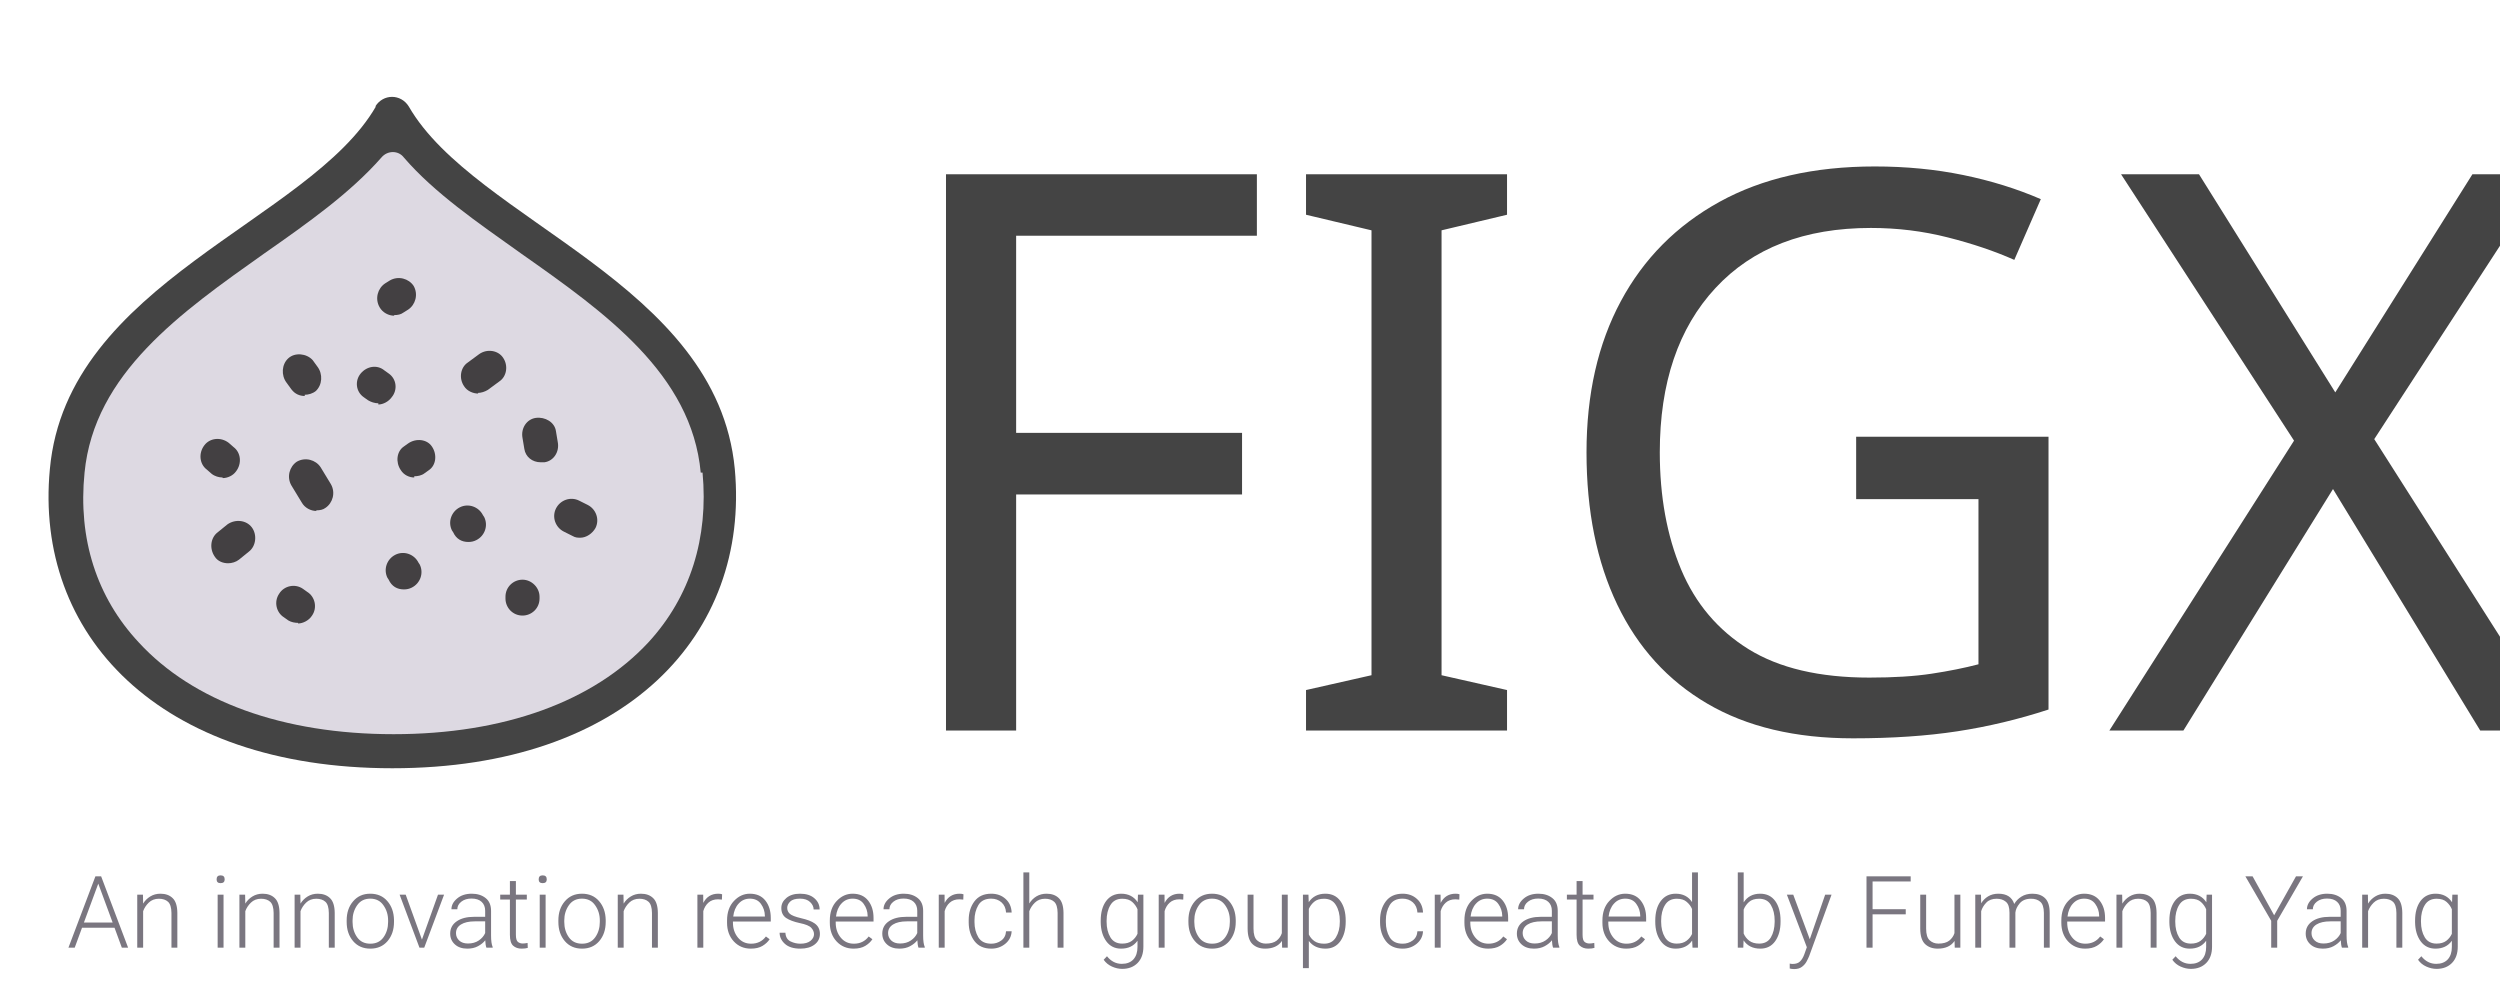
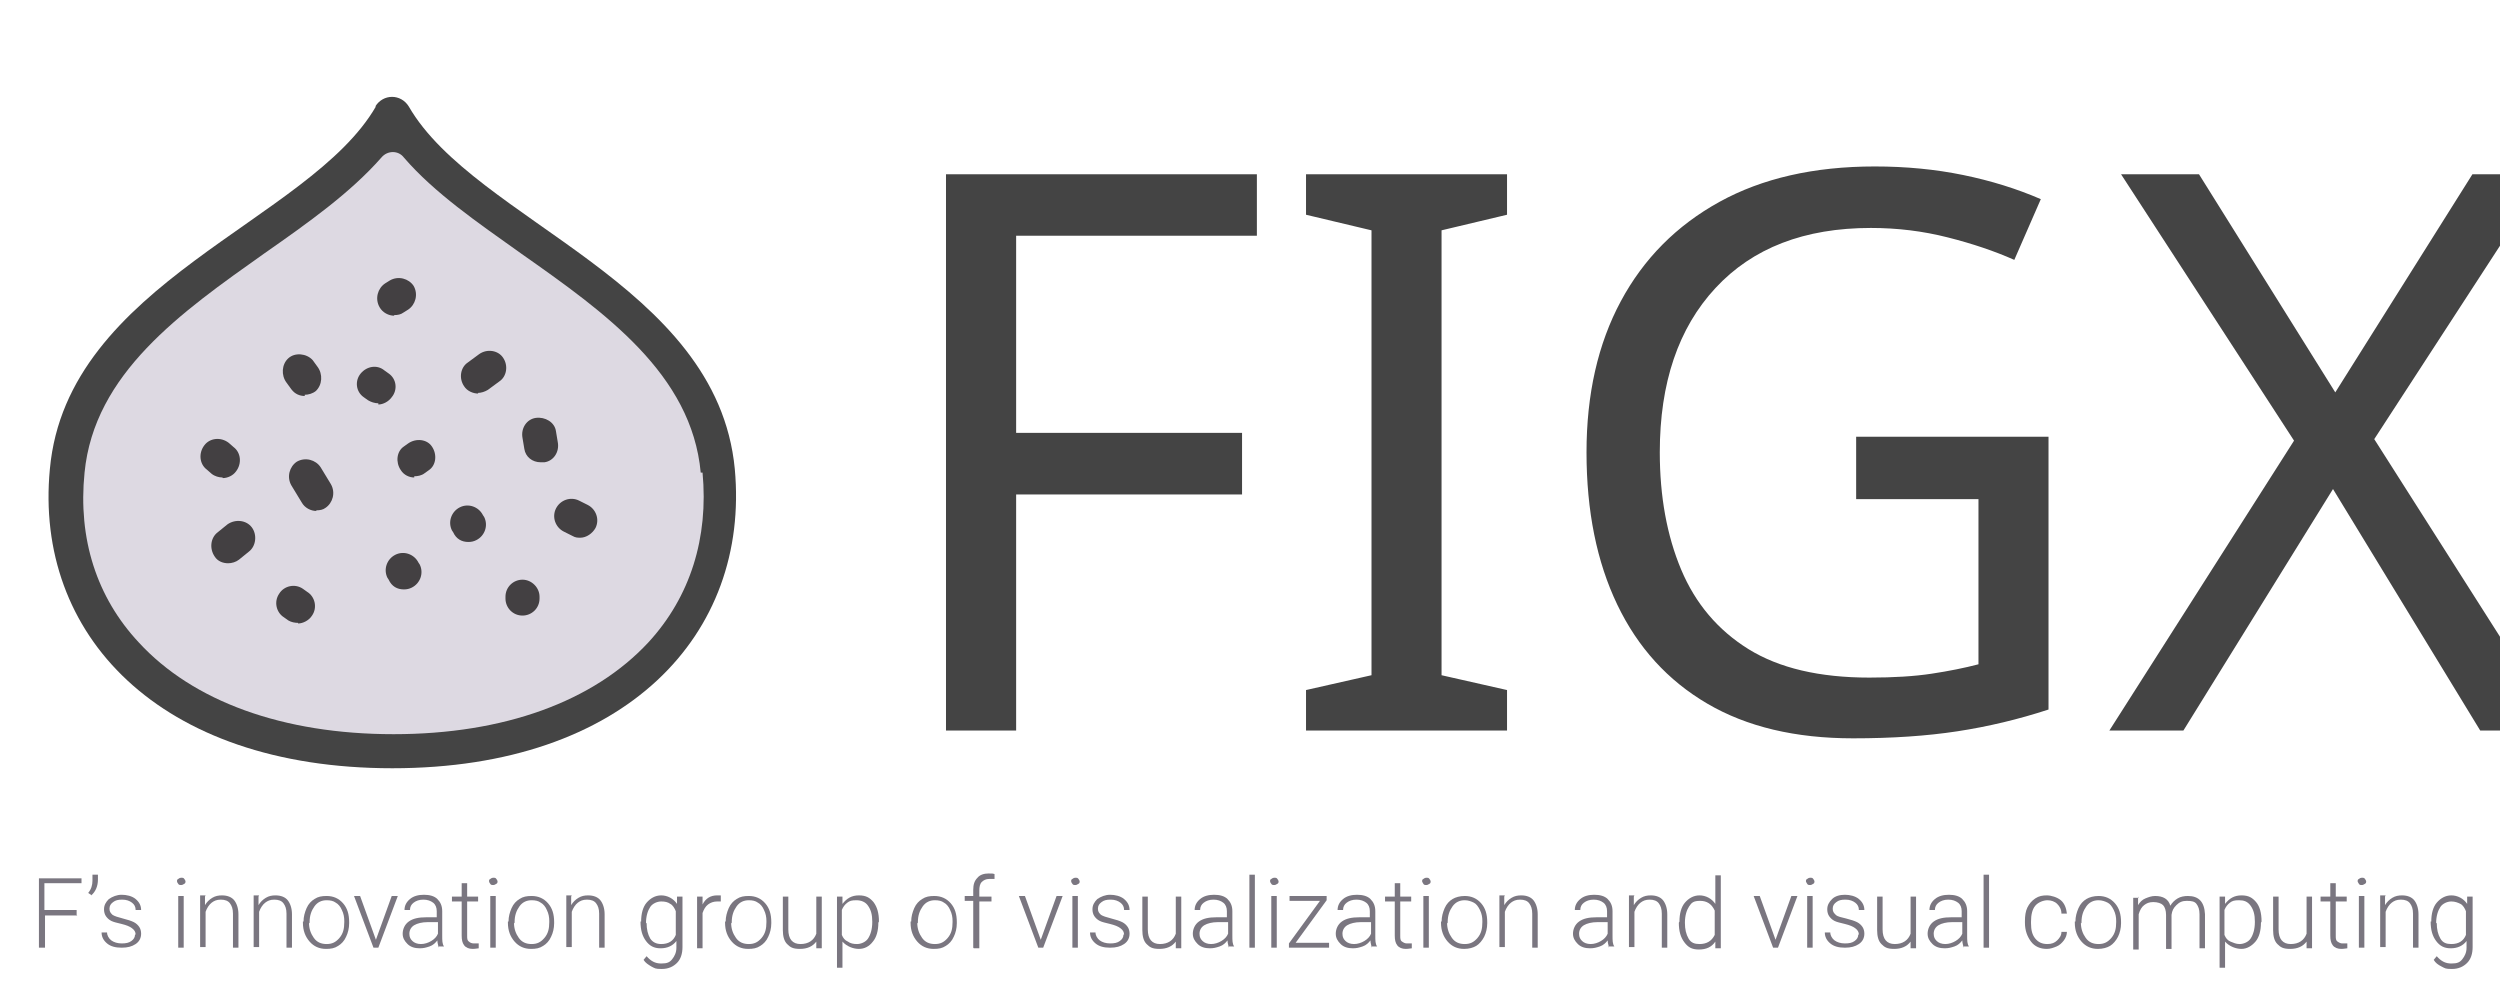
<svg xmlns="http://www.w3.org/2000/svg" id="Layer_1" data-name="Layer 1" width="411" height="165.4" version="1.1" viewBox="0 0 411 165.4">
  <defs>
    <style>
      .cls-1 {
-         fill: #7a7680;
-         font-family: Roboto-Light, Roboto;
-         font-size: 16.5px;
-         font-weight: 300;
-       }
- 
-       .cls-1, .cls-2, .cls-3 {
-         isolation: isolate;
-       }
- 
-       .cls-4 {
        fill: #f2f3f4;
      }

-       .cls-4, .cls-5, .cls-6, .cls-7 {
+       .cls-1, .cls-2, .cls-3, .cls-4, .cls-5 {
        stroke-width: 0px;
      }

-       .cls-5 {
+       .cls-2 {
        fill: #434042;
      }

-       .cls-6 {
+       .cls-3 {
        fill: #ddd9e2;
      }

-       .cls-2 {
+       .cls-6 {
        font-family: CaviarDreams, 'Caviar Dreams';
        font-size: 128.1px;
      }

-       .cls-2, .cls-7 {
+       .cls-6, .cls-4 {
        fill: #444;
+       }
+ 
+       .cls-6, .cls-7 {
+         isolation: isolate;
+       }
+ 
+       .cls-5 {
+         fill: #7a7680;
      }
    </style>
  </defs>
  <g id="Layer_1-2" data-name="Layer 1">
-     <rect class="cls-4" x="-82.8" y="520.7" width="520" height="278.6" rx="21.1" ry="21.1" />
+     <rect class="cls-1" x="-82.8" y="520.7" width="520" height="278.6" rx="21.1" ry="21.1" />
    <g id="Layer_1-2" data-name="Layer 1-2">
-       <path class="cls-7" d="M61.7,17.5c1.3-2.1,4.2-2.1,5.5,0,10.9,18.9,50.7,29,53.6,59.6,2.5,27.1-17.8,49.2-56.3,49.2S5.6,104.2,8.2,77.1c2.8-30.7,42.7-40.7,53.6-59.6h0Z" />
-       <path class="cls-6" d="M115.2,77.7c-1.5-16.2-15.7-26.3-29.5-36-7.3-5.2-14.3-10-19.3-15.8-.9-1.2-2.7-1.2-3.7,0-5.1,5.8-12,10.7-19.3,15.8-13.7,9.7-27.9,19.7-29.5,36-1.1,10.9,2,20.5,8.9,27.9,8.9,9.7,23.7,15.1,41.9,15.1s32.9-5.4,41.9-15.1c6.9-7.5,9.9-17.2,8.9-27.9h-.1Z" />
+       <path class="cls-4" d="M61.7,17.5c1.3-2.1,4.2-2.1,5.5,0,10.9,18.9,50.7,29,53.6,59.6,2.5,27.1-17.8,49.2-56.3,49.2S5.6,104.2,8.2,77.1c2.8-30.7,42.7-40.7,53.6-59.6h0Z" />
+       <path class="cls-3" d="M115.2,77.7c-1.5-16.2-15.7-26.3-29.5-36-7.3-5.2-14.3-10-19.3-15.8-.9-1.2-2.7-1.2-3.7,0-5.1,5.8-12,10.7-19.3,15.8-13.7,9.7-27.9,19.7-29.5,36-1.1,10.9,2,20.5,8.9,27.9,8.9,9.7,23.7,15.1,41.9,15.1s32.9-5.4,41.9-15.1c6.9-7.5,9.9-17.2,8.9-27.9h-.1Z" />
      <g>
-         <path class="cls-5" d="M37.5,92.6c-.8,0-1.7-.3-2.2-1.1-.9-1.3-.7-3.1.5-4l1.6-1.3c1.3-.9,3.1-.7,4,.5s.7,3.1-.5,4l-1.6,1.3c-.5.4-1.2.6-1.8.6h0Z" />
-         <path class="cls-5" d="M36.6,78.5c-.6,0-1.3-.2-1.8-.6l-.8-.7c-1.2-.9-1.4-2.7-.4-4,.9-1.2,2.7-1.4,4-.4l.8.7c1.2.9,1.4,2.7.4,4-.5.7-1.4,1.1-2.2,1.1h0Z" />
-         <path class="cls-5" d="M50.1,65.1c-.8,0-1.6-.3-2.2-1.1l-.8-1.1c-.9-1.2-.8-3,.3-4s3-.8,4,.3l.8,1.1c.9,1.2.8,3-.3,4-.5.4-1.2.6-1.8.6h0Z" />
-         <path class="cls-5" d="M64.8,51.9c-.9,0-1.9-.5-2.4-1.4-.8-1.4-.3-3.1.9-3.9l.8-.5c1.4-.8,3.1-.3,3.9.9.8,1.4.3,3.1-.9,3.9l-.8.5c-.4.3-.9.4-1.5.4h0Z" />
-         <path class="cls-5" d="M78.6,64.7c-.8,0-1.8-.4-2.3-1.2-.9-1.3-.6-3.1.6-3.9l1.9-1.4c1.3-.9,3.1-.6,3.9.6.9,1.3.6,3.1-.6,3.9l-1.9,1.4c-.5.3-1.1.5-1.7.5h.1Z" />
-         <path class="cls-5" d="M88.9,76c-1.4,0-2.5-.9-2.7-2.2l-.3-1.8c-.3-1.6.7-3.1,2.2-3.3s3.1.7,3.3,2.2l.3,1.8c.3,1.6-.7,3.1-2.2,3.3h-.5Z" />
-         <path class="cls-5" d="M95.4,88.4c-.4,0-.8,0-1.3-.3l-1.4-.7c-1.4-.7-2-2.4-1.3-3.8.7-1.4,2.4-2,3.8-1.3l1.4.7c1.4.7,2,2.4,1.3,3.8-.5.9-1.5,1.6-2.5,1.6Z" />
+         <path class="cls-2" d="M37.5,92.6c-.8,0-1.7-.3-2.2-1.1-.9-1.3-.7-3.1.5-4l1.6-1.3c1.3-.9,3.1-.7,4,.5s.7,3.1-.5,4l-1.6,1.3c-.5.4-1.2.6-1.8.6h0Z" />
+         <path class="cls-2" d="M36.6,78.5c-.6,0-1.3-.2-1.8-.6l-.8-.7c-1.2-.9-1.4-2.7-.4-4,.9-1.2,2.7-1.4,4-.4l.8.7c1.2.9,1.4,2.7.4,4-.5.7-1.4,1.1-2.2,1.1h0Z" />
+         <path class="cls-2" d="M50.1,65.1c-.8,0-1.6-.3-2.2-1.1l-.8-1.1c-.9-1.2-.8-3,.3-4s3-.8,4,.3l.8,1.1c.9,1.2.8,3-.3,4-.5.4-1.2.6-1.8.6h0Z" />
+         <path class="cls-2" d="M64.8,51.9c-.9,0-1.9-.5-2.4-1.4-.8-1.4-.3-3.1.9-3.9l.8-.5c1.4-.8,3.1-.3,3.9.9.8,1.4.3,3.1-.9,3.9l-.8.5c-.4.3-.9.4-1.5.4h0Z" />
+         <path class="cls-2" d="M78.6,64.7c-.8,0-1.8-.4-2.3-1.2-.9-1.3-.6-3.1.6-3.9l1.9-1.4c1.3-.9,3.1-.6,3.9.6.9,1.3.6,3.1-.6,3.9l-1.9,1.4c-.5.3-1.1.5-1.7.5h.1Z" />
+         <path class="cls-2" d="M88.9,76c-1.4,0-2.5-.9-2.7-2.2l-.3-1.8c-.3-1.6.7-3.1,2.2-3.3s3.1.7,3.3,2.2l.3,1.8c.3,1.6-.7,3.1-2.2,3.3h-.5Z" />
+         <path class="cls-2" d="M95.4,88.4c-.4,0-.8,0-1.3-.3l-1.4-.7c-1.4-.7-2-2.4-1.3-3.8.7-1.4,2.4-2,3.8-1.3l1.4.7c1.4.7,2,2.4,1.3,3.8-.5.9-1.5,1.6-2.5,1.6Z" />
      </g>
-       <path class="cls-5" d="M85.9,101.2c-1.6,0-2.8-1.3-2.8-2.8v-.3c0-1.6,1.3-2.8,2.8-2.8s2.8,1.3,2.8,2.8v.3c0,1.6-1.3,2.8-2.8,2.8Z" />
-       <path class="cls-5" d="M52,84c-.9,0-1.9-.5-2.4-1.4l-1.7-2.8c-.8-1.4-.3-3.1.9-3.9,1.4-.8,3.1-.3,3.9.9l1.7,2.8c.8,1.4.3,3.1-.9,3.9-.4.3-.9.4-1.5.4h0Z" />
-       <path class="cls-5" d="M68.1,78.5c-.8,0-1.7-.4-2.2-1.2-.9-1.3-.7-3.1.5-3.9l.7-.5c1.3-.9,3.1-.7,3.9.5.9,1.3.7,3.1-.5,3.9l-.7.5c-.5.4-1.2.5-1.7.5h0Z" />
-       <path class="cls-5" d="M49,102.4c-.5,0-1.1-.1-1.6-.4l-.7-.5c-1.3-.8-1.7-2.6-.8-3.9.8-1.3,2.6-1.7,3.9-.8l.7.5c1.3.8,1.7,2.6.8,3.9-.5.8-1.5,1.3-2.3,1.3Z" />
-       <path class="cls-5" d="M62.2,66.3c-.6,0-1.2-.2-1.7-.5l-.7-.5c-1.3-.9-1.5-2.7-.5-3.9s2.7-1.5,3.9-.5l.7.5c1.3.9,1.5,2.7.5,3.9-.5.7-1.4,1.2-2.2,1.2h0Z" />
-       <path class="cls-5" d="M77,89.1c-1.1,0-2-.5-2.5-1.6l-.2-.3c-.7-1.4-.1-3.1,1.3-3.8,1.4-.7,3.1-.1,3.8,1.3l.2.3c.7,1.4.1,3.1-1.3,3.8-.4.2-.8.3-1.3.3Z" />
-       <path class="cls-5" d="M66.4,96.9c-1.1,0-2-.5-2.5-1.6l-.2-.3c-.7-1.4-.1-3.1,1.3-3.8,1.4-.7,3.1-.1,3.8,1.3l.2.3c.7,1.4.1,3.1-1.3,3.8-.4.2-.8.3-1.3.3Z" />
+       <path class="cls-2" d="M85.9,101.2c-1.6,0-2.8-1.3-2.8-2.8v-.3c0-1.6,1.3-2.8,2.8-2.8s2.8,1.3,2.8,2.8v.3c0,1.6-1.3,2.8-2.8,2.8Z" />
+       <path class="cls-2" d="M52,84c-.9,0-1.9-.5-2.4-1.4l-1.7-2.8c-.8-1.4-.3-3.1.9-3.9,1.4-.8,3.1-.3,3.9.9l1.7,2.8c.8,1.4.3,3.1-.9,3.9-.4.3-.9.4-1.5.4h0Z" />
+       <path class="cls-2" d="M68.1,78.5c-.8,0-1.7-.4-2.2-1.2-.9-1.3-.7-3.1.5-3.9l.7-.5c1.3-.9,3.1-.7,3.9.5.9,1.3.7,3.1-.5,3.9l-.7.5c-.5.4-1.2.5-1.7.5h0Z" />
+       <path class="cls-2" d="M49,102.4c-.5,0-1.1-.1-1.6-.4l-.7-.5c-1.3-.8-1.7-2.6-.8-3.9.8-1.3,2.6-1.7,3.9-.8l.7.5c1.3.8,1.7,2.6.8,3.9-.5.8-1.5,1.3-2.3,1.3Z" />
+       <path class="cls-2" d="M62.2,66.3c-.6,0-1.2-.2-1.7-.5l-.7-.5c-1.3-.9-1.5-2.7-.5-3.9s2.7-1.5,3.9-.5l.7.5c1.3.9,1.5,2.7.5,3.9-.5.7-1.4,1.2-2.2,1.2h0Z" />
+       <path class="cls-2" d="M77,89.1c-1.1,0-2-.5-2.5-1.6l-.2-.3c-.7-1.4-.1-3.1,1.3-3.8,1.4-.7,3.1-.1,3.8,1.3l.2.3c.7,1.4.1,3.1-1.3,3.8-.4.2-.8.3-1.3.3Z" />
+       <path class="cls-2" d="M66.4,96.9c-1.1,0-2-.5-2.5-1.6l-.2-.3c-.7-1.4-.1-3.1,1.3-3.8,1.4-.7,3.1-.1,3.8,1.3l.2.3c.7,1.4.1,3.1-1.3,3.8-.4.2-.8.3-1.3.3Z" />
    </g>
-     <g class="cls-3">
-       <text class="cls-2" transform="translate(143.1 120.1)">
+     <g class="cls-7">
+       <text class="cls-6" transform="translate(143.1 120.1)">
        <tspan x="0" y="0">FIGX</tspan>
      </text>
    </g>
-     <g class="cls-3">
-       <text class="cls-1" transform="translate(11 155.8)">
-         <tspan x="0" y="0">An innovation research group created by Fumeng Yang </tspan>
-       </text>
+     <g class="cls-7">
+       <g class="cls-7">
+         <path class="cls-5" d="M12.7,150.5h-5.3v5.3h-1v-11.4h7v.8h-6.1v4.4h5.3v.8Z" />
+         <path class="cls-5" d="M15.1,147.2l-.6-.4c.5-.6.7-1.3.7-2v-1h.9v.8c0,1.1-.4,2-1.1,2.6Z" />
+         <path class="cls-5" d="M22.3,153.7c0-.5-.2-.8-.6-1.1-.4-.3-.9-.5-1.7-.7s-1.3-.3-1.7-.5-.7-.5-.9-.8c-.2-.3-.3-.7-.3-1.1,0-.7.3-1.2.8-1.7.6-.4,1.3-.7,2.1-.7s1.7.2,2.3.7.9,1.1.9,1.8h-.9c0-.5-.2-.9-.6-1.2s-.9-.5-1.6-.5-1.1.1-1.5.4c-.4.3-.6.6-.6,1.1s.2.7.5,1c.3.2.9.4,1.7.6s1.4.4,1.8.6c.4.2.7.5.9.8.2.3.3.7.3,1.1,0,.7-.3,1.3-.9,1.7-.6.4-1.3.6-2.3.6s-1.8-.2-2.4-.7c-.6-.5-.9-1.1-.9-1.8h.9c0,.5.3,1,.7,1.3.4.3,1,.5,1.7.5s1.2-.1,1.6-.4c.4-.3.6-.6.6-1.1Z" />
+         <path class="cls-5" d="M29.1,144.9c0-.2,0-.3.2-.4.1-.1.3-.2.5-.2s.4,0,.5.2c.1.1.2.3.2.4s0,.3-.2.4-.3.2-.5.2-.4,0-.5-.2c-.1-.1-.2-.3-.2-.4ZM30.2,155.8h-.9v-8.5h.9v8.5Z" />
+         <path class="cls-5" d="M33.7,147.4v1.4c.3-.5.7-.9,1.2-1.2.5-.3,1-.4,1.6-.4.9,0,1.6.3,2,.8.4.5.7,1.3.7,2.3v5.5h-.9v-5.6c0-.8-.2-1.3-.5-1.7-.3-.4-.8-.6-1.5-.6s-1.1.2-1.5.5-.8.9-1,1.5v5.8h-.9v-8.5h.9Z" />
+         <path class="cls-5" d="M42.5,147.4v1.4c.3-.5.7-.9,1.2-1.2.5-.3,1-.4,1.6-.4.9,0,1.6.3,2,.8.4.5.7,1.3.7,2.3v5.5h-.9v-5.6c0-.8-.2-1.3-.5-1.7-.3-.4-.8-.6-1.5-.6s-1.1.2-1.5.5-.8.9-1,1.5v5.8h-.9v-8.5h.9Z" />
+         <path class="cls-5" d="M49.9,151.5c0-.8.2-1.5.5-2.2.3-.7.8-1.2,1.3-1.5.6-.4,1.2-.5,2-.5,1.1,0,2,.4,2.7,1.2.7.8,1,1.8,1,3.1v.2c0,.8-.2,1.6-.5,2.2-.3.7-.8,1.2-1.3,1.5-.6.4-1.2.5-2,.5-1.1,0-2-.4-2.7-1.2-.7-.8-1.1-1.8-1.1-3.1v-.2ZM50.8,151.7c0,1,.3,1.8.8,2.5s1.2,1,2.1,1,1.5-.3,2.1-1,.8-1.5.8-2.6v-.2c0-.6-.1-1.2-.4-1.8-.2-.5-.6-1-1-1.2-.4-.3-.9-.4-1.5-.4-.8,0-1.5.3-2,1-.5.7-.8,1.5-.8,2.6v.2Z" />
+         <path class="cls-5" d="M61.8,154.5l2.6-7.2h1l-3.2,8.5h-.8l-3.2-8.5h1l2.6,7.2Z" />
+         <path class="cls-5" d="M72.1,155.8c0-.3-.2-.7-.2-1.2-.3.4-.7.8-1.3,1s-1,.3-1.6.3c-.8,0-1.5-.2-2-.7-.5-.5-.8-1-.8-1.7s.3-1.5,1-2c.7-.5,1.6-.7,2.9-.7h1.7v-1c0-.6-.2-1.1-.6-1.4-.4-.3-.9-.5-1.6-.5s-1.2.2-1.6.5c-.4.3-.6.7-.6,1.2h-.9c0-.7.3-1.3.9-1.8s1.4-.7,2.3-.7,1.7.2,2.2.7c.5.5.8,1.1.8,2v4c0,.8,0,1.4.3,1.8h0c0,0-1,0-1,0ZM69.2,155.2c.6,0,1.2-.2,1.7-.5s.9-.7,1.1-1.2v-1.9h-1.7c-.9,0-1.7.2-2.2.5-.5.3-.8.8-.8,1.4s.2.9.5,1.2.8.5,1.4.5Z" />
+         <path class="cls-5" d="M76.8,145.2v2.2h1.8v.8h-1.8v5.6c0,.5,0,.8.3,1,.2.2.5.3.8.3s.4,0,.8,0v.8c-.2,0-.5.1-1,.1-.6,0-1.1-.2-1.4-.6-.3-.4-.4-.9-.4-1.6v-5.6h-1.6v-.8h1.6v-2.2h.9Z" />
+         <path class="cls-5" d="M80.4,144.9c0-.2,0-.3.2-.4.1-.1.3-.2.5-.2s.4,0,.5.2c.1.1.2.3.2.4s0,.3-.2.4-.3.2-.5.2-.4,0-.5-.2c-.1-.1-.2-.3-.2-.4ZM81.5,155.8h-.9v-8.5h.9v8.5Z" />
+         <path class="cls-5" d="M83.6,151.5c0-.8.2-1.5.5-2.2.3-.7.8-1.2,1.3-1.5.6-.4,1.2-.5,2-.5,1.1,0,2,.4,2.7,1.2.7.8,1,1.8,1,3.1v.2c0,.8-.2,1.6-.5,2.2-.3.7-.8,1.2-1.3,1.5-.6.4-1.2.5-2,.5-1.1,0-2-.4-2.7-1.2-.7-.8-1.1-1.8-1.1-3.1v-.2ZM84.5,151.7c0,1,.3,1.8.8,2.5s1.2,1,2.1,1,1.5-.3,2.1-1,.8-1.5.8-2.6v-.2c0-.6-.1-1.2-.4-1.8-.2-.5-.6-1-1-1.2-.4-.3-.9-.4-1.5-.4-.8,0-1.5.3-2,1-.5.7-.8,1.5-.8,2.6v.2Z" />
+         <path class="cls-5" d="M93.9,147.4v1.4c.3-.5.7-.9,1.2-1.2.5-.3,1-.4,1.6-.4.9,0,1.6.3,2,.8.4.5.7,1.3.7,2.3v5.5h-.9v-5.6c0-.8-.2-1.3-.5-1.7-.3-.4-.8-.6-1.5-.6s-1.1.2-1.5.5-.8.9-1,1.5v5.8h-.9v-8.5h.9Z" />
+         <path class="cls-5" d="M105.4,151.5c0-1.3.3-2.4.9-3.1s1.4-1.2,2.4-1.2,2,.5,2.6,1.4v-1.2h.9v8.3c0,1.1-.3,2-.9,2.6s-1.4,1-2.5,1-1.1-.1-1.7-.4c-.5-.3-1-.6-1.3-1.1l.5-.6c.7.8,1.4,1.2,2.4,1.2s1.4-.2,1.8-.7.7-1.1.7-1.9v-1.1c-.6.8-1.5,1.2-2.6,1.2s-1.8-.4-2.4-1.2-.9-1.8-.9-3.2h0ZM106.3,151.7c0,1.1.2,1.9.6,2.6.4.6,1,.9,1.8.9,1.2,0,2-.5,2.4-1.5v-3.9c-.2-.5-.5-1-.9-1.2-.4-.3-.9-.4-1.5-.4s-1.4.3-1.8.9-.7,1.5-.7,2.7Z" />
+         <path class="cls-5" d="M118.5,148.2c-.2,0-.4,0-.6,0-.6,0-1.1.2-1.5.5-.4.3-.7.8-.9,1.4v5.8h-.9v-8.5h.9v1.3c.5-1,1.3-1.5,2.4-1.5s.5,0,.6.1v.9Z" />
+         <path class="cls-5" d="M119.3,151.5c0-.8.2-1.5.5-2.2.3-.7.8-1.2,1.3-1.5.6-.4,1.2-.5,2-.5,1.1,0,2,.4,2.7,1.2.7.8,1,1.8,1,3.1v.2c0,.8-.2,1.6-.5,2.2-.3.7-.8,1.2-1.3,1.5-.6.4-1.2.5-2,.5-1.1,0-2-.4-2.7-1.2-.7-.8-1.1-1.8-1.1-3.1v-.2ZM120.2,151.7c0,1,.3,1.8.8,2.5s1.2,1,2.1,1,1.5-.3,2.1-1,.8-1.5.8-2.6v-.2c0-.6-.1-1.2-.4-1.8-.2-.5-.6-1-1-1.2-.4-.3-.9-.4-1.5-.4-.8,0-1.5.3-2,1-.5.7-.8,1.5-.8,2.6v.2Z" />
+         <path class="cls-5" d="M134.2,154.8c-.6.8-1.5,1.2-2.7,1.2s-1.6-.3-2.1-.8-.7-1.3-.7-2.3v-5.5h.9v5.4c0,1.6.7,2.4,2,2.4s2.2-.6,2.6-1.7v-6.1h.9v8.5h-.9v-1.1Z" />
+         <path class="cls-5" d="M144.4,151.7c0,1.3-.3,2.4-.9,3.1-.6.8-1.4,1.2-2.3,1.2s-2-.4-2.7-1.2v4.3h-.9v-11.7h.9v1.2c.7-.9,1.5-1.4,2.7-1.4s1.8.4,2.4,1.1c.6.8.9,1.8.9,3.2h0ZM143.4,151.5c0-1.1-.2-1.9-.7-2.6-.4-.6-1.1-.9-1.9-.9s-1.1.1-1.5.4c-.4.3-.7.7-.9,1.2v4.1c.2.5.5.9,1,1.1.4.3.9.4,1.5.4s1.4-.3,1.8-.9c.4-.6.7-1.5.7-2.7Z" />
+         <path class="cls-5" d="M149.8,151.5c0-.8.2-1.5.5-2.2.3-.7.8-1.2,1.3-1.5.6-.4,1.2-.5,2-.5,1.1,0,2,.4,2.7,1.2.7.8,1,1.8,1,3.1v.2c0,.8-.2,1.6-.5,2.2-.3.7-.8,1.2-1.3,1.5-.6.4-1.2.5-2,.5-1.1,0-2-.4-2.7-1.2-.7-.8-1.1-1.8-1.1-3.1v-.2ZM150.8,151.7c0,1,.3,1.8.8,2.5s1.2,1,2.1,1,1.5-.3,2.1-1,.8-1.5.8-2.6v-.2c0-.6-.1-1.2-.4-1.8-.2-.5-.6-1-1-1.2-.4-.3-.9-.4-1.5-.4-.8,0-1.5.3-2,1-.5.7-.8,1.5-.8,2.6v.2Z" />
+         <path class="cls-5" d="M160,155.8v-7.7h-1.4v-.8h1.4v-1c0-.9.2-1.5.7-2,.4-.5,1.1-.7,1.8-.7s.7,0,1,.1v.8c-.3,0-.6,0-.9,0-.5,0-.9.2-1.2.5-.3.3-.4.8-.4,1.4v1h2v.8h-2v7.7h-.9Z" />
+         <path class="cls-5" d="M171.1,154.5l2.6-7.2h1l-3.2,8.5h-.8l-3.2-8.5h1l2.6,7.2Z" />
+         <path class="cls-5" d="M176.1,144.9c0-.2,0-.3.2-.4.1-.1.3-.2.5-.2s.4,0,.5.2c.1.1.2.3.2.4s0,.3-.2.4-.3.2-.5.2-.4,0-.5-.2c-.1-.1-.2-.3-.2-.4ZM177.2,155.8h-.9v-8.5h.9v8.5Z" />
+         <path class="cls-5" d="M184.8,153.7c0-.5-.2-.8-.6-1.1-.4-.3-.9-.5-1.7-.7s-1.3-.3-1.7-.5-.7-.5-.9-.8c-.2-.3-.3-.7-.3-1.1,0-.7.3-1.2.8-1.7.6-.4,1.3-.7,2.1-.7s1.7.2,2.3.7.9,1.1.9,1.8h-.9c0-.5-.2-.9-.6-1.2s-.9-.5-1.6-.5-1.1.1-1.5.4c-.4.3-.6.6-.6,1.1s.2.7.5,1c.3.2.9.4,1.7.6s1.4.4,1.8.6c.4.2.7.5.9.8.2.3.3.7.3,1.1,0,.7-.3,1.3-.9,1.7-.6.4-1.3.6-2.3.6s-1.8-.2-2.4-.7c-.6-.5-.9-1.1-.9-1.8h.9c0,.5.3,1,.7,1.3.4.3,1,.5,1.7.5s1.2-.1,1.6-.4c.4-.3.6-.6.6-1.1Z" />
+         <path class="cls-5" d="M193.3,154.8c-.6.8-1.5,1.2-2.7,1.2s-1.6-.3-2.1-.8-.7-1.3-.7-2.3v-5.5h.9v5.4c0,1.6.7,2.4,2,2.4s2.2-.6,2.6-1.7v-6.1h.9v8.5h-.9v-1.1Z" />
+         <path class="cls-5" d="M202,155.8c0-.3-.2-.7-.2-1.2-.3.4-.7.8-1.3,1s-1,.3-1.6.3c-.8,0-1.5-.2-2-.7-.5-.5-.8-1-.8-1.7s.3-1.5,1-2c.7-.5,1.6-.7,2.9-.7h1.7v-1c0-.6-.2-1.1-.6-1.4-.4-.3-.9-.5-1.6-.5s-1.2.2-1.6.5c-.4.3-.6.7-.6,1.2h-.9c0-.7.3-1.3.9-1.8s1.4-.7,2.3-.7,1.7.2,2.2.7c.5.5.8,1.1.8,2v4c0,.8,0,1.4.3,1.8h0c0,0-1,0-1,0ZM199.1,155.2c.6,0,1.2-.2,1.7-.5s.9-.7,1.1-1.2v-1.9h-1.7c-.9,0-1.7.2-2.2.5-.5.3-.8.8-.8,1.4s.2.9.5,1.2.8.5,1.4.5Z" />
+         <path class="cls-5" d="M206.3,155.8h-.9v-12h.9v12Z" />
+         <path class="cls-5" d="M208.8,144.9c0-.2,0-.3.2-.4.1-.1.3-.2.5-.2s.4,0,.5.2c.1.1.2.3.2.4s0,.3-.2.4-.3.2-.5.2-.4,0-.5-.2c-.1-.1-.2-.3-.2-.4ZM209.9,155.8h-.9v-8.5h.9v8.5Z" />
+         <path class="cls-5" d="M213,155h5.5v.8h-6.6v-.7l5.1-7h-5v-.8h6.1v.7l-5.1,7Z" />
+         <path class="cls-5" d="M225.5,155.8c0-.3-.2-.7-.2-1.2-.3.4-.7.8-1.3,1s-1,.3-1.6.3c-.8,0-1.5-.2-2-.7s-.8-1-.8-1.7.3-1.5,1-2,1.6-.7,2.9-.7h1.7v-1c0-.6-.2-1.1-.6-1.4s-.9-.5-1.6-.5-1.2.2-1.6.5-.6.7-.6,1.2h-.9c0-.7.3-1.3.9-1.8s1.4-.7,2.3-.7,1.7.2,2.2.7.8,1.1.8,2v4c0,.8,0,1.4.3,1.8h0c0,0-1,0-1,0ZM222.6,155.2c.6,0,1.2-.2,1.7-.5s.9-.7,1.1-1.2v-1.9h-1.7c-.9,0-1.7.2-2.2.5s-.8.8-.8,1.4.2.9.5,1.2.8.5,1.4.5Z" />
+         <path class="cls-5" d="M230.2,145.2v2.2h1.8v.8h-1.8v5.6c0,.5,0,.8.3,1s.5.3.8.3.4,0,.8,0v.8c-.2,0-.5.1-1,.1-.6,0-1.1-.2-1.4-.6s-.4-.9-.4-1.6v-5.6h-1.6v-.8h1.6v-2.2h.9Z" />
+         <path class="cls-5" d="M233.8,144.9c0-.2,0-.3.2-.4.1-.1.3-.2.5-.2s.4,0,.5.2c.1.1.2.3.2.4s0,.3-.2.4-.3.2-.5.2-.4,0-.5-.2-.2-.3-.2-.4ZM234.9,155.8h-.9v-8.5h.9v8.5Z" />
+         <path class="cls-5" d="M237,151.5c0-.8.2-1.5.5-2.2s.8-1.2,1.3-1.5,1.2-.5,2-.5c1.1,0,2,.4,2.7,1.2s1,1.8,1,3.1v.2c0,.8-.2,1.6-.5,2.2s-.8,1.2-1.3,1.5-1.2.5-2,.5c-1.1,0-2-.4-2.7-1.2s-1.1-1.8-1.1-3.1v-.2ZM237.9,151.7c0,1,.3,1.8.8,2.5s1.2,1,2.1,1,1.5-.3,2.1-1,.8-1.5.8-2.6v-.2c0-.6-.1-1.2-.4-1.8s-.6-1-1-1.2-.9-.4-1.5-.4c-.8,0-1.5.3-2,1s-.8,1.5-.8,2.6v.2Z" />
+         <path class="cls-5" d="M247.3,147.4v1.4c.3-.5.7-.9,1.2-1.2s1-.4,1.6-.4c.9,0,1.6.3,2,.8s.7,1.3.7,2.3v5.5h-.9v-5.6c0-.8-.2-1.3-.5-1.7s-.8-.6-1.5-.6-1.1.2-1.5.5-.8.9-1,1.5v5.8h-.9v-8.5h.9Z" />
+         <path class="cls-5" d="M264.5,155.8c0-.3-.2-.7-.2-1.2-.3.4-.7.8-1.3,1s-1,.3-1.6.3c-.8,0-1.5-.2-2-.7s-.8-1-.8-1.7.3-1.5,1-2,1.6-.7,2.9-.7h1.7v-1c0-.6-.2-1.1-.6-1.4s-.9-.5-1.6-.5-1.2.2-1.6.5-.6.7-.6,1.2h-.9c0-.7.3-1.3.9-1.8s1.4-.7,2.3-.7,1.7.2,2.2.7.8,1.1.8,2v4c0,.8,0,1.4.3,1.8h0c0,0-1,0-1,0ZM261.5,155.2c.6,0,1.2-.2,1.7-.5s.9-.7,1.1-1.2v-1.9h-1.7c-.9,0-1.7.2-2.2.5s-.8.8-.8,1.4.2.9.5,1.2.8.5,1.4.5Z" />
+         <path class="cls-5" d="M268.6,147.4v1.4c.3-.5.7-.9,1.2-1.2s1-.4,1.6-.4c.9,0,1.6.3,2,.8s.7,1.3.7,2.3v5.5h-.9v-5.6c0-.8-.2-1.3-.5-1.7s-.8-.6-1.5-.6-1.1.2-1.5.5-.8.9-1,1.5v5.8h-.9v-8.5h.9Z" />
+         <path class="cls-5" d="M276.1,151.5c0-1.3.3-2.4.9-3.1s1.4-1.2,2.4-1.2,2,.5,2.6,1.4v-4.7h.9v12h-.9v-1.1c-.6.9-1.5,1.3-2.7,1.3s-1.8-.4-2.4-1.2-.9-1.8-.9-3.2h0ZM277,151.7c0,1.1.2,1.9.6,2.6s1,.9,1.8.9c1.2,0,2-.5,2.5-1.5v-4c-.5-1.1-1.3-1.6-2.4-1.6s-1.4.3-1.8.9-.7,1.5-.7,2.7Z" />
+         <path class="cls-5" d="M291.9,154.5l2.6-7.2h1l-3.2,8.5h-.8l-3.2-8.5h1l2.6,7.2Z" />
+         <path class="cls-5" d="M296.9,144.9c0-.2,0-.3.2-.4.1-.1.3-.2.5-.2s.4,0,.5.2c.1.1.2.3.2.4s0,.3-.2.4-.3.2-.5.2-.4,0-.5-.2-.2-.3-.2-.4ZM298,155.8h-.9v-8.5h.9v8.5Z" />
+         <path class="cls-5" d="M305.6,153.7c0-.5-.2-.8-.6-1.1s-.9-.5-1.7-.7-1.3-.3-1.7-.5-.7-.5-.9-.8-.3-.7-.3-1.1c0-.7.3-1.2.8-1.7s1.3-.7,2.1-.7,1.7.2,2.3.7.9,1.1.9,1.8h-.9c0-.5-.2-.9-.6-1.2s-.9-.5-1.6-.5-1.1.1-1.5.4-.6.6-.6,1.1.2.7.5,1,.9.4,1.7.6,1.4.4,1.8.6.7.5.9.8.3.7.3,1.1c0,.7-.3,1.3-.9,1.7s-1.3.6-2.3.6-1.8-.2-2.4-.7-.9-1.1-.9-1.8h.9c0,.5.3,1,.7,1.3s1,.5,1.7.5,1.2-.1,1.6-.4.6-.6.6-1.1Z" />
+         <path class="cls-5" d="M314.1,154.8c-.6.8-1.5,1.2-2.7,1.2s-1.6-.3-2.1-.8-.7-1.3-.7-2.3v-5.5h.9v5.4c0,1.6.7,2.4,2,2.4s2.2-.6,2.6-1.7v-6.1h.9v8.5h-.9v-1.1Z" />
+         <path class="cls-5" d="M322.8,155.8c0-.3-.2-.7-.2-1.2-.3.4-.7.8-1.3,1s-1,.3-1.6.3c-.8,0-1.5-.2-2-.7s-.8-1-.8-1.7.3-1.5,1-2,1.6-.7,2.9-.7h1.7v-1c0-.6-.2-1.1-.6-1.4s-.9-.5-1.6-.5-1.2.2-1.6.5-.6.7-.6,1.2h-.9c0-.7.3-1.3.9-1.8s1.4-.7,2.3-.7,1.7.2,2.2.7.8,1.1.8,2v4c0,.8,0,1.4.3,1.8h0c0,0-1,0-1,0ZM319.8,155.2c.6,0,1.2-.2,1.7-.5s.9-.7,1.1-1.2v-1.9h-1.7c-.9,0-1.7.2-2.2.5s-.8.8-.8,1.4.2.9.5,1.2.8.5,1.4.5Z" />
+         <path class="cls-5" d="M327,155.8h-.9v-12h.9v12Z" />
+         <path class="cls-5" d="M336.6,155.2c.7,0,1.2-.2,1.6-.6s.7-.8.7-1.4h.9c0,.5-.2,1-.5,1.4s-.7.8-1.2,1-1,.4-1.6.4c-1.1,0-2-.4-2.6-1.2s-1-1.8-1-3.1v-.3c0-.8.1-1.6.4-2.2s.7-1.1,1.3-1.5,1.2-.5,1.9-.5,1.7.3,2.3.8.9,1.3,1,2.2h-.9c0-.7-.3-1.2-.7-1.6s-1-.6-1.6-.6-1.5.3-2,.9-.7,1.5-.7,2.6v.3c0,1.1.2,1.9.7,2.5s1.1.9,2,.9Z" />
+         <path class="cls-5" d="M341.2,151.5c0-.8.2-1.5.5-2.2s.8-1.2,1.3-1.5,1.2-.5,2-.5c1.1,0,2,.4,2.7,1.2s1,1.8,1,3.1v.2c0,.8-.2,1.6-.5,2.2s-.8,1.2-1.3,1.5-1.2.5-2,.5c-1.1,0-2-.4-2.7-1.2s-1.1-1.8-1.1-3.1v-.2ZM342.1,151.7c0,1,.3,1.8.8,2.5s1.2,1,2.1,1,1.5-.3,2.1-1,.8-1.5.8-2.6v-.2c0-.6-.1-1.2-.4-1.8s-.6-1-1-1.2-.9-.4-1.5-.4c-.8,0-1.5.3-2,1s-.8,1.5-.8,2.6v.2Z" />
+         <path class="cls-5" d="M351.5,147.4v1.4c.3-.5.7-.9,1.2-1.1s1-.4,1.6-.4c1.3,0,2.2.5,2.5,1.6.3-.5.7-.9,1.2-1.2s1.1-.4,1.7-.4c1.8,0,2.7,1,2.8,3v5.6h-.9v-5.6c0-.8-.2-1.3-.5-1.7s-.8-.5-1.6-.5c-.7,0-1.2.2-1.7.7s-.7.9-.8,1.6v5.6h-.9v-5.6c0-.7-.2-1.3-.5-1.6s-.9-.5-1.6-.5-1.1.2-1.5.5-.7.8-.9,1.5v5.8h-.9v-8.5h.9Z" />
+         <path class="cls-5" d="M371.7,151.7c0,1.3-.3,2.4-.9,3.1s-1.4,1.2-2.3,1.2-2-.4-2.7-1.2v4.3h-.9v-11.7h.9v1.2c.7-.9,1.5-1.4,2.7-1.4s1.8.4,2.4,1.1.9,1.8.9,3.2h0ZM370.7,151.5c0-1.1-.2-1.9-.7-2.6s-1.1-.9-1.9-.9-1.1.1-1.5.4-.7.7-.9,1.2v4.1c.2.5.5.9,1,1.1s.9.4,1.5.4,1.4-.3,1.8-.9.7-1.5.7-2.7Z" />
+         <path class="cls-5" d="M379.2,154.8c-.6.8-1.5,1.2-2.7,1.2s-1.6-.3-2.1-.8-.7-1.3-.7-2.3v-5.5h.9v5.4c0,1.6.7,2.4,2,2.4s2.2-.6,2.6-1.7v-6.1h.9v8.5h-.9v-1.1Z" />
+         <path class="cls-5" d="M384,145.2v2.2h1.8v.8h-1.8v5.6c0,.5,0,.8.3,1s.5.3.8.3.4,0,.8,0v.8c-.2,0-.5.1-1,.1-.6,0-1.1-.2-1.4-.6s-.4-.9-.4-1.6v-5.6h-1.6v-.8h1.6v-2.2h.9Z" />
+         <path class="cls-5" d="M387.6,144.9c0-.2,0-.3.2-.4.1-.1.3-.2.5-.2s.4,0,.5.2c.1.1.2.3.2.4s0,.3-.2.4-.3.2-.5.2-.4,0-.5-.2-.2-.3-.2-.4ZM388.7,155.8h-.9v-8.5h.9v8.5Z" />
+         <path class="cls-5" d="M392.1,147.4v1.4c.3-.5.7-.9,1.2-1.2s1-.4,1.6-.4c.9,0,1.6.3,2,.8s.7,1.3.7,2.3v5.5h-.9v-5.6c0-.8-.2-1.3-.5-1.7s-.8-.6-1.5-.6-1.1.2-1.5.5-.8.9-1,1.5v5.8h-.9v-8.5h.9Z" />
+         <path class="cls-5" d="M399.7,151.5c0-1.3.3-2.4.9-3.1s1.4-1.2,2.4-1.2,2,.5,2.6,1.4v-1.2h.9v8.3c0,1.1-.3,2-.9,2.6s-1.4,1-2.5,1-1.1-.1-1.7-.4-1-.6-1.3-1.1l.5-.6c.7.8,1.4,1.2,2.4,1.2s1.4-.2,1.8-.7.7-1.1.7-1.9v-1.1c-.6.8-1.5,1.2-2.6,1.2s-1.8-.4-2.4-1.2-.9-1.8-.9-3.2h0ZM400.6,151.7c0,1.1.2,1.9.6,2.6s1,.9,1.8.9c1.2,0,2-.5,2.4-1.5v-3.9c-.2-.5-.5-1-.9-1.2s-.9-.4-1.5-.4-1.4.3-1.8.9-.7,1.5-.7,2.7Z" />
+       </g>
      <text />
    </g>
  </g>
</svg>
